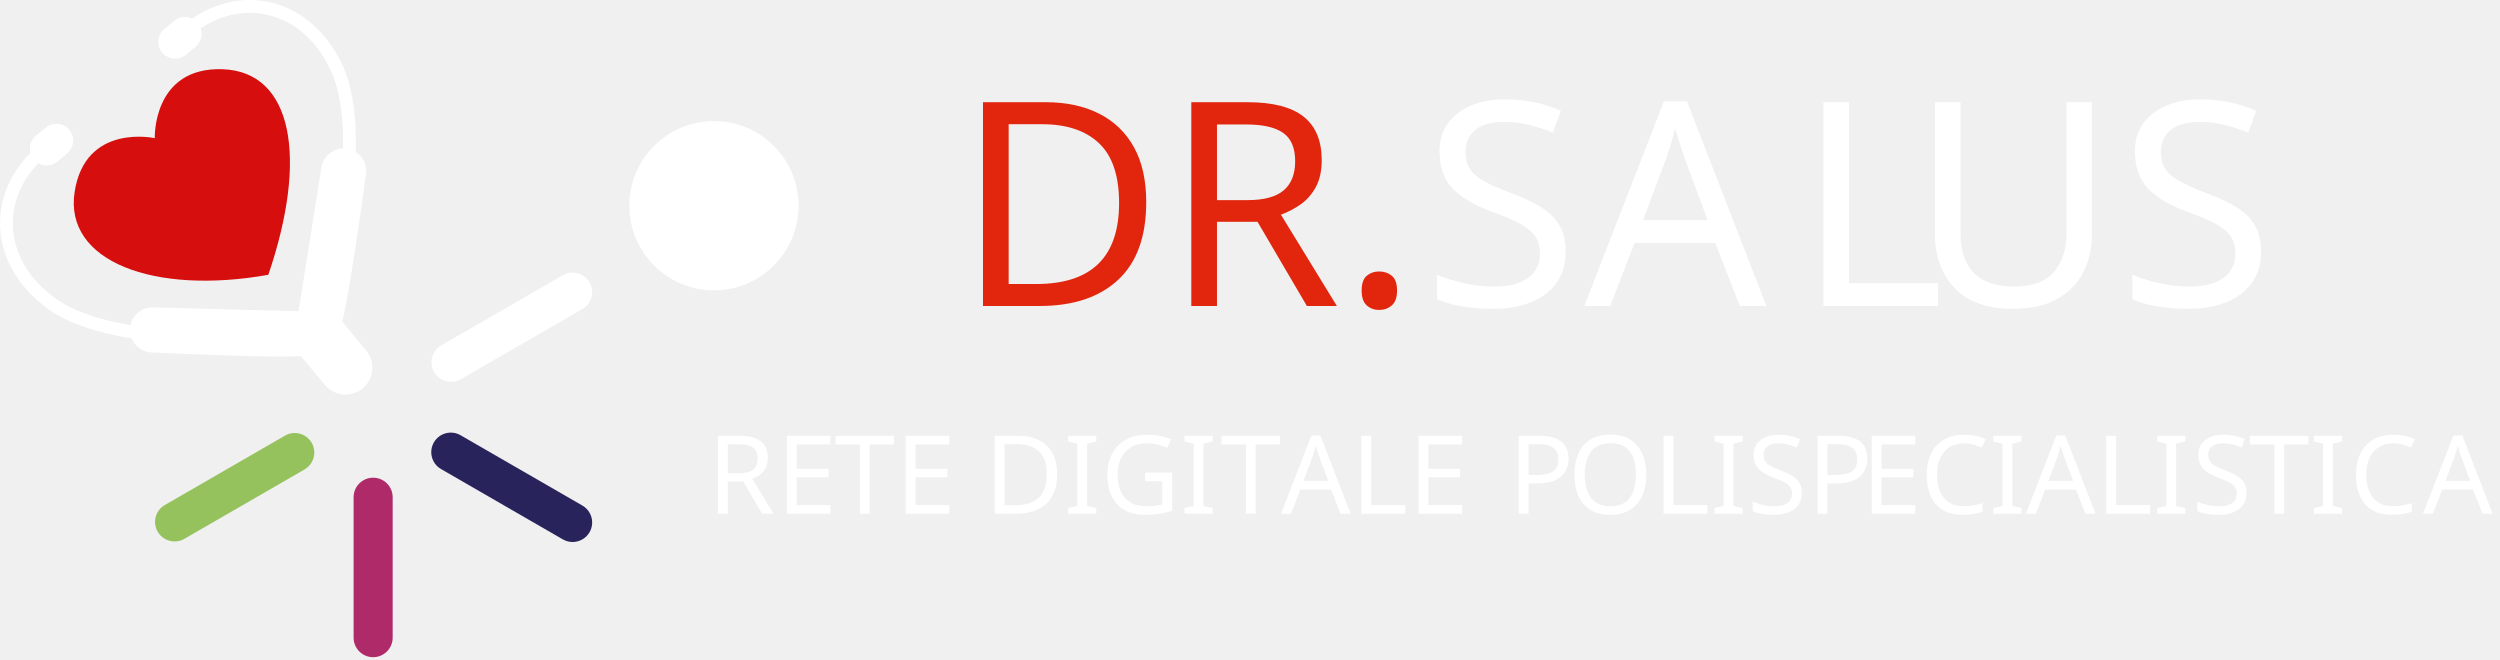
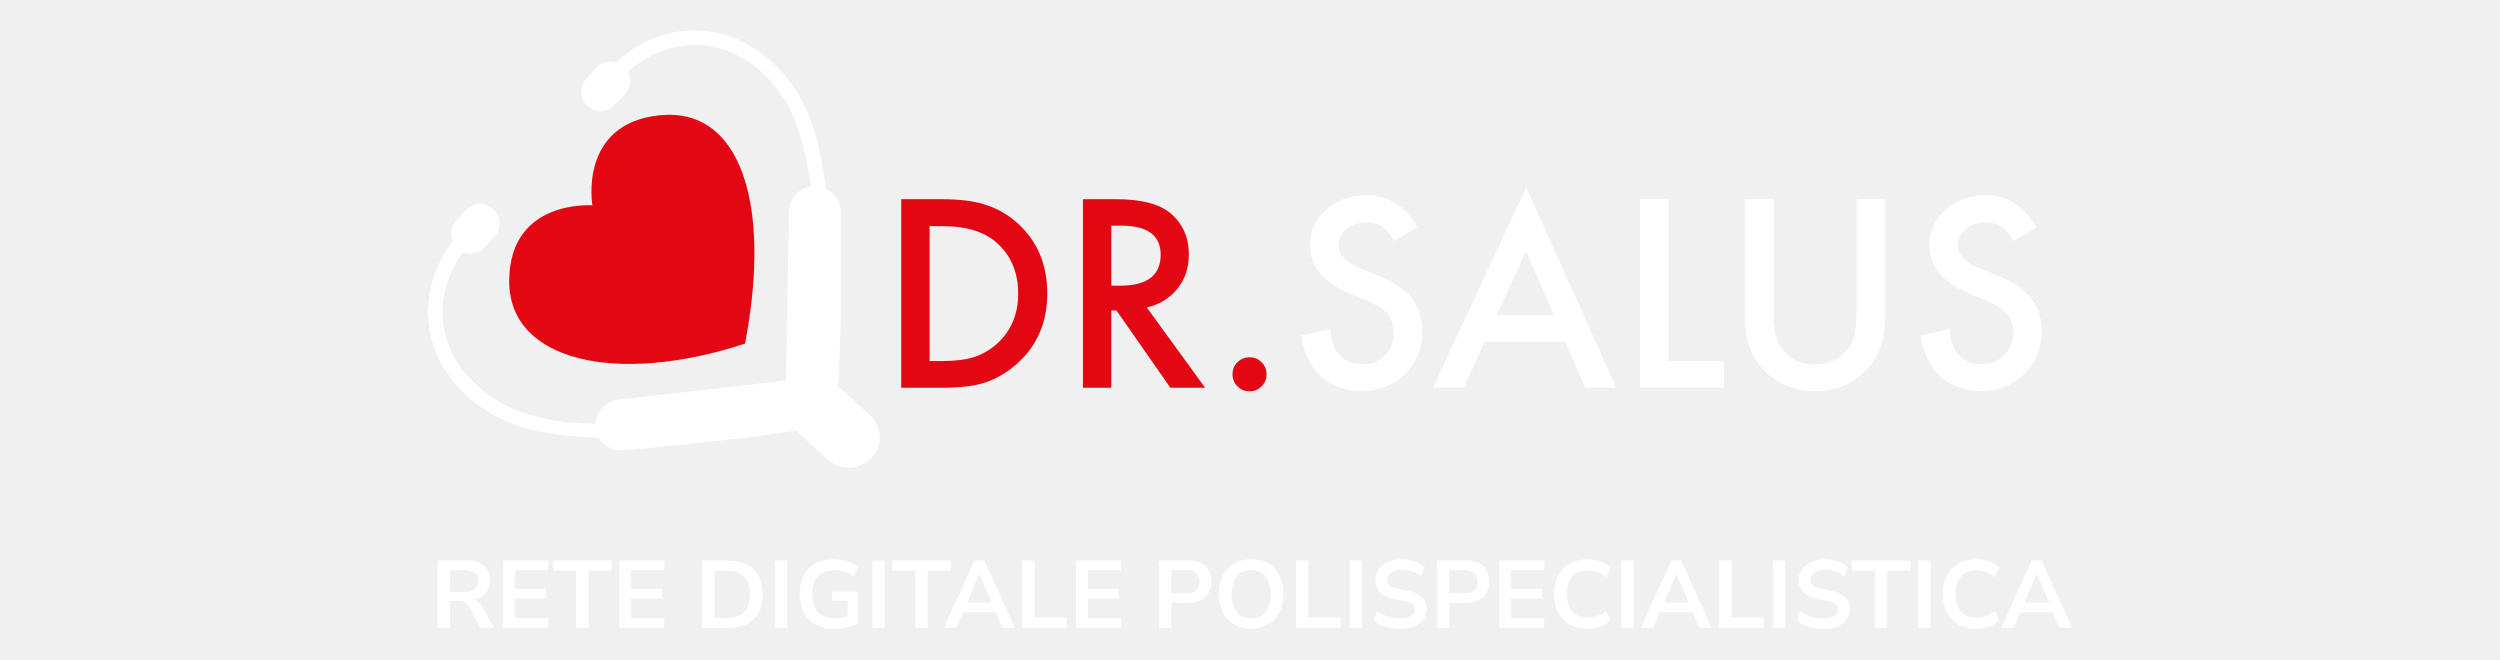
- <svg xmlns="http://www.w3.org/2000/svg" width="1058px" height="279px" viewBox="0 0 1058 279" version="1.1">
-   <g id="Page-1" stroke="none" stroke-width="1" fill="none" fill-rule="evenodd">
-     <g id="dr_salus_logo">
-       <text id="RETE-DIGITALE-POLISPECIALISTICA" font-family="LucidaGrande, Lucida Grande" font-size="46.164" font-weight="normal" fill="#FFFFFF">
-         <tspan x="299.352" y="217.399">R</tspan>
-         <tspan x="328.542" y="217.399" letter-spacing="-0.415">E</tspan>
-         <tspan x="353.148" y="217.399">TE DIGI</tspan>
-         <tspan x="516.503" y="217.399" letter-spacing="-3.555">T</tspan>
-         <tspan x="542.139" y="217.399">ALE </tspan>
-         <tspan x="638.232" y="217.399" letter-spacing="-0.277">P</tspan>
-         <tspan x="663.472" y="217.399">OLISP</tspan>
-         <tspan x="787.628" y="217.399" letter-spacing="-0.092">E</tspan>
-         <tspan x="812.556" y="217.399">CIALI</tspan>
-         <tspan x="927.561" y="217.399" letter-spacing="-0.692">S</tspan>
-         <tspan x="951.731" y="217.399">TI</tspan>
-         <tspan x="994.221" y="217.399" letter-spacing="-0.739">C</tspan>
-         <tspan x="1025.424" y="217.399">A</tspan>
-       </text>
-       <text id="DR.SALUS" font-family="Futura-Medium, Futura" font-size="120.769" font-weight="400">
-         <tspan x="404.287" y="129.488" fill="#E1260D">DR.</tspan>
-         <tspan x="601.953" y="129.488" letter-spacing="-0.942" fill="#FFFFFF">S</tspan>
-         <tspan x="670.477" y="129.488" fill="#FFFFFF">A</tspan>
-         <tspan x="759.934" y="129.488" letter-spacing="-2.729" fill="#FFFFFF">L</tspan>
-         <tspan x="807.977" y="129.488" fill="#FFFFFF">US</tspan>
-       </text>
-       <g id="Group-31" transform="translate(-0, 0)">
-         <path d="M157.912,202.161 C153.346,202.161 149.645,205.862 149.645,210.428 L149.645,269.853 C149.645,274.419 153.346,278.12 157.912,278.12 C162.478,278.12 166.179,274.419 166.179,269.853 L166.179,210.428 C166.179,205.862 162.478,202.161 157.912,202.161" id="Fill-1" fill="#AF2A69" />
-         <path d="M194.913,184.19 C190.97,181.907 185.903,183.257 183.62,187.216 C181.337,191.172 182.693,196.226 186.646,198.509 L238.201,228.27 C239.503,229.022 240.924,229.377 242.329,229.377 C245.183,229.377 247.963,227.895 249.494,225.244 C251.778,221.288 250.421,216.234 246.468,213.951 L194.913,184.19 Z" id="Fill-3" fill="#29235C" />
-         <path d="M249.494,119.492 C247.211,115.539 242.154,114.177 238.201,116.466 L186.746,146.163 C182.793,148.443 181.437,153.5 183.72,157.456 C185.25,160.107 188.028,161.589 190.886,161.589 C192.287,161.589 193.711,161.234 195.013,160.481 L246.468,130.785 C250.421,128.505 251.777,123.448 249.494,119.492" id="Fill-5" fill="#FFFFFF" />
-         <path d="M66.726,225.012 C68.257,227.663 71.037,229.146 73.892,229.146 C75.297,229.146 76.717,228.79 78.019,228.038 L128.877,198.674 C132.83,196.391 134.186,191.334 131.903,187.381 C129.62,183.425 124.556,182.076 120.61,184.355 L69.752,213.719 C65.799,216.002 64.443,221.059 66.726,225.012" id="Fill-7" fill="#96C25E" />
-         <path d="M337.948,87.058 C337.948,106.835 321.915,122.868 302.138,122.868 C282.361,122.868 266.329,106.835 266.329,87.058 C266.329,67.281 282.361,51.248 302.138,51.248 C321.915,51.248 337.948,67.281 337.948,87.058" id="Fill-9" fill="#FFFFFF" />
-         <path d="M94.16,29.293 C64.49,28.305 65.495,58.464 65.495,58.464 C65.495,58.464 36.029,51.955 31.569,81.305 C27.109,110.655 65.141,124.911 113.552,116.297 C130.514,66.649 123.83,30.281 94.16,29.293" id="Fill-11" fill="#D70E0E" />
-         <path d="M127.559,145.079 C124.405,145.362 49.971,151.778 20.767,131.039 C6.912,121.199 -0.642,107.19 0.043,92.605 C0.715,78.301 9.204,65.094 22.752,57.271 L25.436,61.92 C13.48,68.826 5.992,80.389 5.406,92.857 C4.799,105.767 11.358,117.773 23.875,126.661 C51.468,146.257 126.326,139.8 127.079,139.733 L127.559,145.079 Z" id="Fill-13" fill="#FFFFFF" />
-         <path d="M23.875,126.661 C11.358,117.772 4.798,105.766 5.405,92.856 C5.992,80.389 13.479,68.825 25.435,61.92 L23.768,59.031 C11.272,66.535 3.455,78.895 2.827,92.275 C2.175,106.177 9.374,119.529 22.58,128.907 C50.415,148.674 121.36,142.559 124.367,142.289 L124.157,139.952 C110.085,140.922 48.373,144.059 23.875,126.661" id="Fill-15" fill="#FFFFFF" />
-         <path d="M139.283,135.336 C140.139,132.287 160.073,60.285 145.03,27.779 C137.893,12.356 125.504,2.366 111.039,0.369 C96.854,-1.59 82.317,4.338 72.146,16.225 L76.225,19.715 C85.203,9.225 97.941,3.981 110.306,5.687 C123.108,7.454 133.711,16.1 140.158,30.033 C154.371,60.747 134.319,133.157 134.115,133.886 L139.283,135.336 Z" id="Fill-17" fill="#FFFFFF" />
-         <path d="M140.158,30.033 C133.711,16.1 123.109,7.454 110.306,5.687 C97.941,3.981 85.203,9.225 76.225,19.715 L73.691,17.547 C83.355,6.636 96.937,1.214 110.206,3.046 C123.993,4.95 135.801,14.471 142.603,29.171 C156.941,60.154 137.941,128.781 137.126,131.687 L134.866,131.053 C138.396,117.397 152.777,57.302 140.158,30.033" id="Fill-19" fill="#FFFFFF" />
-         <path d="M136.027,70.882 C133.272,88.3 126.451,131.39 126.361,131.712 C126.028,131.741 82.418,130.558 64.79,130.079 C60.493,129.962 56.657,132.734 55.412,136.849 C53.614,142.789 57.868,148.837 64.067,149.135 C81.827,149.991 114.146,151.363 127.392,150.735 L137.478,162.872 C141.489,167.699 148.654,168.361 153.482,164.349 C158.31,160.338 158.971,153.172 154.959,148.345 L144.874,136.208 C147.916,123.301 152.484,91.277 154.894,73.66 C155.735,67.511 150.568,62.222 144.399,62.902 C140.127,63.373 136.699,66.636 136.027,70.882" id="Fill-21" fill="#FFFFFF" />
-         <path d="M15.231,57.52 L19.37,54.081 C22.371,51.587 26.825,51.998 29.318,54.999 C31.812,58 31.401,62.454 28.4,64.948 L24.261,68.387 C21.26,70.881 16.806,70.47 14.313,67.469 C11.819,64.468 12.23,60.014 15.231,57.52" id="Fill-23" fill="#FFFFFF" />
-         <path d="M19.37,54.081 L15.231,57.52 C12.231,60.014 11.819,64.468 14.313,67.469 L29.319,54.999 C26.825,51.998 22.371,51.587 19.37,54.081" id="Fill-25" fill="#FFFFFF" />
-         <path d="M69.629,12.317 L73.768,8.878 C76.769,6.384 81.223,6.795 83.716,9.796 C86.21,12.797 85.799,17.251 82.798,19.745 L78.659,23.184 C75.658,25.678 71.204,25.267 68.711,22.266 C66.217,19.265 66.628,14.811 69.629,12.317" id="Fill-27" fill="#FFFFFF" />
-         <path d="M73.768,8.878 L69.629,12.317 C66.628,14.811 66.217,19.265 68.711,22.266 L83.717,9.797 C81.223,6.796 76.769,6.384 73.768,8.878" id="Fill-29" fill="#FFFFFF" />
-       </g>
-     </g>
+ <svg xmlns="http://www.w3.org/2000/svg" version="1.1" id="Layer_1" x="0px" y="0px" viewBox="0 0 1058 279" style="enable-background:new 0 0 1058 279;" xml:space="preserve">
+   <style type="text/css">
+ 	.st0{fill:#FFFFFF;}
+ 	.st1{fill:#E30613;}
+ </style>
+   <g>
+     <path class="st0" d="M185.2,265.7v-28.5h12.4c3.1,0,5.5,0.7,7.2,2.2c1.7,1.5,2.5,3.6,2.5,6.3c0,2.1-0.6,3.9-1.7,5.3   c-1.1,1.4-2.7,2.3-4.8,2.8c1.4,0.4,2.5,1.5,3.4,3.1l4.8,8.8h-5.7l-4.9-9.1c-0.5-0.9-1.1-1.5-1.7-1.8c-0.7-0.3-1.5-0.5-2.5-0.5h-3.8   v11.4H185.2z M190.4,250.5h6.3c3.8,0,5.7-1.5,5.7-4.6c0-3-1.9-4.6-5.7-4.6h-6.3V250.5z" />
+     <polygon class="st0" points="213,265.7 213,237.2 232,237.2 232,241.3 218,241.3 218,249.2 231.1,249.2 231.1,253.3 218,253.3    218,261.6 232,261.6 232,265.7  " />
+     <polygon class="st0" points="243.8,265.7 243.8,241.5 234,241.5 234,237.2 258.8,237.2 258.8,241.5 249,241.5 249,265.7  " />
+     <polygon class="st0" points="262.1,265.7 262.1,237.2 281.1,237.2 281.1,241.3 267.1,241.3 267.1,249.2 280.2,249.2 280.2,253.3    267.1,253.3 267.1,261.6 281.1,261.6 281.1,265.7  " />
+     <path class="st0" d="M297.2,265.7v-28.5h10.6c4.8,0,8.5,1.2,11.1,3.7c2.6,2.5,3.9,6,3.9,10.6c0,4.6-1.3,8.1-3.9,10.6   c-2.6,2.5-6.3,3.7-11.1,3.7H297.2z M302.4,261.5h5.1c6.6,0,9.9-3.3,9.9-10c0-6.6-3.3-10-9.9-10h-5.1V261.5z" />
+     <rect x="328" y="237.2" class="st0" width="5.2" height="28.5" />
+     <path class="st0" d="M353.1,266.1c-3.2,0-5.8-0.6-8-1.8c-2.2-1.2-3.8-2.9-5-5.1c-1.1-2.2-1.7-4.8-1.7-7.8c0-3,0.6-5.6,1.7-7.8   c1.2-2.2,2.8-3.9,5-5.1c2.2-1.2,4.8-1.8,7.9-1.8c2,0,3.9,0.3,5.6,0.9c1.8,0.6,3.2,1.4,4.4,2.4l-1.7,4c-1.3-1-2.6-1.7-3.9-2.1   c-1.3-0.4-2.8-0.6-4.4-0.6c-3,0-5.3,0.9-6.9,2.6c-1.6,1.8-2.3,4.3-2.3,7.6c0,3.3,0.8,5.8,2.4,7.6c1.6,1.7,4,2.6,7.1,2.6   c0.9,0,1.8-0.1,2.7-0.2c0.9-0.1,1.9-0.4,2.8-0.7v-6.6h-6.6v-3.8h10.9V264c-1.3,0.6-2.9,1.2-4.7,1.5   C356.7,266,354.9,266.1,353.1,266.1" />
+     <rect x="369.2" y="237.2" class="st0" width="5.2" height="28.5" />
+     <polygon class="st0" points="387.4,265.7 387.4,241.5 377.6,241.5 377.6,237.2 402.4,237.2 402.4,241.5 392.6,241.5 392.6,265.7     " />
+     <path class="st0" d="M399.5,265.7l12.9-28.5h4.2l12.9,28.5h-5.3l-2.8-6.6h-13.9l-2.8,6.6H399.5z M414.4,242.8l-5.1,12.2h10.4   L414.4,242.8L414.4,242.8z" />
+     <polygon class="st0" points="432.6,265.7 432.6,237.2 437.8,237.2 437.8,261.3 451.5,261.3 451.5,265.7  " />
+     <polygon class="st0" points="455.4,265.7 455.4,237.2 474.4,237.2 474.4,241.3 460.4,241.3 460.4,249.2 473.5,249.2 473.5,253.3    460.4,253.3 460.4,261.6 474.4,261.6 474.4,265.7  " />
+     <path class="st0" d="M490.5,265.7v-28.5h12.4c3.1,0,5.5,0.8,7.2,2.3c1.7,1.6,2.5,3.8,2.5,6.6c0,2.8-0.8,5-2.5,6.6   c-1.7,1.6-4.1,2.4-7.2,2.4h-7.2v10.7H490.5z M495.7,251h6.4c3.7,0,5.6-1.6,5.6-4.9c0-3.2-1.9-4.8-5.6-4.8h-6.4V251z" />
+     <path class="st0" d="M529.5,266.1c-2.8,0-5.2-0.6-7.2-1.8c-2.1-1.2-3.7-2.9-4.8-5.1s-1.7-4.8-1.7-7.8c0-3,0.6-5.6,1.7-7.8   c1.1-2.2,2.7-3.9,4.8-5.1c2-1.2,4.5-1.8,7.2-1.8c2.8,0,5.2,0.6,7.2,1.8c2.1,1.2,3.6,2.9,4.8,5.1c1.1,2.2,1.7,4.8,1.7,7.7   c0,3-0.6,5.6-1.7,7.8c-1.1,2.2-2.7,3.9-4.8,5.1C534.7,265.5,532.2,266.1,529.5,266.1 M529.5,261.7c2.6,0,4.7-0.9,6.1-2.7   c1.5-1.8,2.2-4.3,2.2-7.5c0-3.2-0.7-5.7-2.2-7.5c-1.4-1.8-3.5-2.7-6.1-2.7c-2.6,0-4.7,0.9-6.1,2.7c-1.5,1.8-2.2,4.3-2.2,7.5   c0,3.2,0.7,5.7,2.2,7.5C524.8,260.8,526.8,261.7,529.5,261.7" />
+     <polygon class="st0" points="548.4,265.7 548.4,237.2 553.6,237.2 553.6,261.3 567.3,261.3 567.3,265.7  " />
+     <rect x="571.2" y="237.2" class="st0" width="5.2" height="28.5" />
+     <path class="st0" d="M592.4,266.1c-2.2,0-4.3-0.3-6.2-0.9c-1.9-0.6-3.5-1.4-4.9-2.4l1.6-4.1c1.3,0.9,2.8,1.7,4.4,2.2   c1.6,0.5,3.3,0.8,5.2,0.8c2.1,0,3.7-0.4,4.7-1.1c1-0.7,1.5-1.6,1.5-2.8c0-0.9-0.3-1.7-1-2.2c-0.7-0.5-1.9-1-3.5-1.3l-4.5-0.9   c-5.1-1.1-7.6-3.7-7.6-7.8c0-1.8,0.5-3.3,1.4-4.7c0.9-1.3,2.3-2.3,3.9-3.1c1.7-0.7,3.6-1.1,5.8-1.1c1.9,0,3.8,0.3,5.5,0.9   c1.7,0.6,3.1,1.4,4.2,2.4l-1.6,3.9c-2.2-1.9-5-2.8-8.2-2.8c-1.9,0-3.3,0.4-4.4,1.2c-1.1,0.8-1.6,1.8-1.6,3.1c0,1,0.3,1.7,1,2.3   c0.6,0.6,1.8,1,3.3,1.4l4.4,0.9c2.7,0.6,4.7,1.5,6,2.7c1.3,1.2,2,2.8,2,4.9c0,1.7-0.5,3.2-1.4,4.5c-0.9,1.3-2.2,2.3-3.9,3   C596.7,265.8,594.7,266.1,592.4,266.1" />
+     <path class="st0" d="M608.1,265.7v-28.5h12.4c3.1,0,5.5,0.8,7.2,2.3c1.7,1.6,2.5,3.8,2.5,6.6c0,2.8-0.9,5-2.5,6.6   c-1.7,1.6-4.1,2.4-7.2,2.4h-7.2v10.7H608.1z M613.3,251h6.4c3.7,0,5.6-1.6,5.6-4.9c0-3.2-1.9-4.8-5.6-4.8h-6.4V251z" />
+     <polygon class="st0" points="634.5,265.7 634.5,237.2 653.5,237.2 653.5,241.3 639.5,241.3 639.5,249.2 652.6,249.2 652.6,253.3    639.5,253.3 639.5,261.6 653.5,261.6 653.5,265.7  " />
+     <path class="st0" d="M671.9,266.1c-3,0-5.5-0.6-7.6-1.8c-2.1-1.2-3.7-2.9-4.9-5.1c-1.1-2.2-1.7-4.8-1.7-7.8c0-3,0.6-5.6,1.7-7.8   c1.1-2.2,2.8-3.9,4.9-5.1c2.1-1.2,4.7-1.8,7.6-1.8c1.9,0,3.7,0.3,5.4,0.9c1.7,0.6,3.1,1.4,4.2,2.6l-1.7,4.1c-1.2-1-2.5-1.8-3.7-2.2   c-1.3-0.5-2.6-0.7-4.1-0.7c-2.9,0-5.1,0.9-6.6,2.6c-1.5,1.7-2.3,4.2-2.3,7.4c0,3.2,0.8,5.7,2.3,7.4c1.5,1.8,3.7,2.6,6.6,2.6   c1.5,0,2.8-0.2,4.1-0.7c1.3-0.5,2.5-1.2,3.7-2.2l1.7,4.1c-1.1,1.1-2.5,1.9-4.2,2.5C675.6,265.8,673.8,266.1,671.9,266.1" />
+     <rect x="686.1" y="237.2" class="st0" width="5.2" height="28.5" />
+     <path class="st0" d="M694.4,265.7l12.9-28.5h4.2l12.9,28.5h-5.3l-2.8-6.6h-13.9l-2.8,6.6H694.4z M709.4,242.8l-5.1,12.2h10.4   L709.4,242.8L709.4,242.8z" />
+     <polygon class="st0" points="727.6,265.7 727.6,237.2 732.8,237.2 732.8,261.3 746.4,261.3 746.4,265.7  " />
+     <rect x="750.3" y="237.2" class="st0" width="5.2" height="28.5" />
+     <path class="st0" d="M771.5,266.1c-2.2,0-4.3-0.3-6.2-0.9c-1.9-0.6-3.5-1.4-4.9-2.4l1.6-4.1c1.3,0.9,2.8,1.7,4.4,2.2   c1.6,0.5,3.3,0.8,5.2,0.8c2.1,0,3.7-0.4,4.7-1.1c1-0.7,1.5-1.6,1.5-2.8c0-0.9-0.3-1.7-1-2.2c-0.7-0.5-1.9-1-3.5-1.3l-4.5-0.9   c-5.1-1.1-7.6-3.7-7.6-7.8c0-1.8,0.5-3.3,1.4-4.7c0.9-1.3,2.3-2.3,3.9-3.1c1.7-0.7,3.6-1.1,5.8-1.1c1.9,0,3.8,0.3,5.5,0.9   c1.7,0.6,3.1,1.4,4.2,2.4l-1.6,3.9c-2.2-1.9-5-2.8-8.2-2.8c-1.9,0-3.3,0.4-4.4,1.2c-1.1,0.8-1.6,1.8-1.6,3.1c0,1,0.3,1.7,1,2.3   c0.6,0.6,1.8,1,3.3,1.4l4.4,0.9c2.7,0.6,4.7,1.5,6,2.7c1.3,1.2,2,2.8,2,4.9c0,1.7-0.5,3.2-1.4,4.5c-0.9,1.3-2.2,2.3-3.9,3   C775.8,265.8,773.8,266.1,771.5,266.1" />
+     <polygon class="st0" points="793.5,265.7 793.5,241.5 783.7,241.5 783.7,237.2 808.5,237.2 808.5,241.5 798.7,241.5 798.7,265.7     " />
+     <rect x="811.8" y="237.2" class="st0" width="5.2" height="28.5" />
+     <path class="st0" d="M836.4,266.1c-3,0-5.5-0.6-7.6-1.8c-2.1-1.2-3.7-2.9-4.9-5.1c-1.1-2.2-1.7-4.8-1.7-7.8c0-3,0.6-5.6,1.7-7.8   c1.1-2.2,2.8-3.9,4.9-5.1c2.1-1.2,4.7-1.8,7.6-1.8c1.9,0,3.7,0.3,5.4,0.9c1.7,0.6,3.1,1.4,4.2,2.6l-1.7,4.1c-1.2-1-2.5-1.8-3.7-2.2   c-1.3-0.5-2.6-0.7-4.1-0.7c-2.9,0-5.1,0.9-6.6,2.6c-1.5,1.7-2.3,4.2-2.3,7.4c0,3.2,0.8,5.7,2.3,7.4c1.5,1.8,3.7,2.6,6.6,2.6   c1.5,0,2.8-0.2,4.1-0.7c1.3-0.5,2.5-1.2,3.7-2.2l1.7,4.1c-1.1,1.1-2.5,1.9-4.2,2.5C840.1,265.8,838.3,266.1,836.4,266.1" />
+     <path class="st0" d="M846.9,265.7l12.9-28.5h4.2l12.9,28.5h-5.3l-2.8-6.6H855l-2.8,6.6H846.9z M861.9,242.8l-5.1,12.2h10.4   L861.9,242.8L861.9,242.8z" />
+     <path class="st1" d="M381.4,164.1V84.3h16.8c8,0,14.4,0.8,19,2.4c5,1.6,9.5,4.2,13.6,7.9c8.2,7.5,12.4,17.4,12.4,29.6   c0,12.3-4.3,22.2-12.9,29.8c-4.3,3.8-8.8,6.4-13.5,7.9c-4.4,1.5-10.7,2.2-18.8,2.2H381.4z M393.4,152.8h5.4c5.4,0,9.9-0.6,13.5-1.7   c3.6-1.2,6.8-3.1,9.7-5.7c5.9-5.4,8.9-12.5,8.9-21.1c0-8.8-2.9-15.9-8.8-21.3c-5.3-4.9-13-7.3-23.3-7.3h-5.4V152.8z" />
+     <path class="st1" d="M485.3,130.1l24.7,34h-14.7l-22.8-32.7h-2.2v32.7h-12V84.3h14.1c10.5,0,18.2,2,22.9,5.9   c5.2,4.4,7.8,10.2,7.8,17.5c0,5.7-1.6,10.5-4.9,14.6C494.9,126.3,490.6,128.9,485.3,130.1 M470.3,120.9h3.8   c11.4,0,17.1-4.4,17.1-13.1c0-8.2-5.6-12.3-16.6-12.3h-4.3V120.9z" />
+     <path class="st1" d="M521.6,158.3c0-1.9,0.7-3.6,2.1-5c1.4-1.4,3.1-2.1,5.1-2.1c2,0,3.7,0.7,5.1,2.1c1.4,1.4,2.1,3.1,2.1,5.1   c0,2-0.7,3.7-2.1,5.1c-1.4,1.4-3.1,2.1-5.1,2.1c-2,0-3.7-0.7-5.1-2.1C522.3,162.1,521.6,160.4,521.6,158.3" />
+     <path class="st0" d="M599.8,96.2l-9.8,5.8c-1.8-3.2-3.6-5.2-5.2-6.2c-1.7-1.1-3.9-1.7-6.7-1.7c-3.3,0-6.1,0.9-8.3,2.8   c-2.2,1.9-3.3,4.2-3.3,7c0,3.9,2.9,7,8.7,9.4l8,3.3c6.5,2.6,11.2,5.8,14.2,9.6c3,3.8,4.5,8.4,4.5,13.9c0,7.3-2.4,13.4-7.3,18.2   c-4.9,4.8-11,7.2-18.4,7.2c-6.9,0-12.6-2.1-17.2-6.2c-4.4-4.1-7.2-9.9-8.3-17.3l12.2-2.7c0.6,4.7,1.5,7.9,2.9,9.7   c2.5,3.4,6.1,5.2,10.9,5.2c3.8,0,6.9-1.3,9.4-3.8c2.5-2.5,3.7-5.7,3.7-9.6c0-1.6-0.2-3-0.6-4.3c-0.4-1.3-1.1-2.5-2-3.6   c-0.9-1.1-2.1-2.1-3.5-3c-1.4-0.9-3.2-1.9-5.2-2.7l-7.7-3.2c-10.9-4.6-16.4-11.4-16.4-20.3c0-6,2.3-11,6.9-15   c4.6-4.1,10.3-6.1,17.1-6.1C587.5,82.7,594.7,87.2,599.8,96.2" />
+     <path class="st0" d="M662.5,144.7h-34.2l-8.9,19.4h-13l39.5-84.8l38.1,84.8h-13.2L662.5,144.7z M657.6,133.4l-11.8-27.1l-12.4,27.1   H657.6z" />
+     <polygon class="st0" points="706.1,84.3 706.1,152.8 729.5,152.8 729.5,164.1 694,164.1 694,84.3  " />
+     <path class="st0" d="M750.6,84.3v48.1c0,6.9,1.1,11.9,3.4,15c3.3,4.6,8,6.9,14.1,6.9c6.1,0,10.8-2.3,14.2-6.9   c2.2-3.1,3.4-8.1,3.4-15V84.3h12v51.4c0,8.4-2.6,15.3-7.9,20.8c-5.9,6.1-13.1,9.1-21.7,9.1c-8.6,0-15.8-3-21.7-9.1   c-5.2-5.4-7.9-12.4-7.9-20.8V84.3H750.6z" />
+     <path class="st0" d="M861.9,96.2l-9.8,5.8c-1.8-3.2-3.6-5.2-5.2-6.2c-1.7-1.1-3.9-1.7-6.7-1.7c-3.3,0-6.1,0.9-8.3,2.8   c-2.2,1.9-3.3,4.2-3.3,7c0,3.9,2.9,7,8.7,9.4l8,3.3c6.5,2.6,11.2,5.8,14.2,9.6c3,3.8,4.5,8.4,4.5,13.9c0,7.3-2.4,13.4-7.3,18.2   c-4.9,4.8-11,7.2-18.4,7.2c-6.9,0-12.6-2.1-17.2-6.2c-4.4-4.1-7.2-9.9-8.3-17.3l12.2-2.7c0.6,4.7,1.5,7.9,2.9,9.7   c2.5,3.4,6.1,5.2,10.9,5.2c3.8,0,6.9-1.3,9.4-3.8c2.5-2.5,3.7-5.7,3.7-9.6c0-1.6-0.2-3-0.6-4.3c-0.4-1.3-1.1-2.5-2-3.6   c-0.9-1.1-2.1-2.1-3.5-3c-1.4-0.9-3.2-1.9-5.2-2.7l-7.7-3.2c-10.9-4.6-16.4-11.4-16.4-20.3c0-6,2.3-11,6.9-15   c4.6-4.1,10.3-6.1,17.1-6.1C849.5,82.7,856.7,87.2,861.9,96.2" />
+     <path class="st1" d="M278.9,48.8c-34.2,3.7-28.2,38.1-28.2,38.1s-34.9-2.7-35.2,31.7c-0.4,34.4,45.6,44.6,99.8,26.8   C326.7,85.8,313.2,45.1,278.9,48.8" />
+     <path class="st0" d="M368.1,175.6l-13.5-12.3c1.4-15.3,1.4-52.8,1.3-73.4c0-4.5-2.7-8.3-6.4-10c-1.9-15.9-5.6-30.7-12.3-41.1   c-10.7-16.5-26.5-26-43.5-25.9c-12.1,0-23.7,4.9-32.9,13.5c-0.9-0.3-1.9-0.4-2.8-0.4c-2.1,0.1-4.1,1-5.7,2.7l-4.2,4.6   c-1.5,1.7-2.2,3.8-2.1,5.9c0.1,1.4,0.5,2.8,1.3,4c0.4,0.6,0.8,1.2,1.4,1.7c3.3,3,8.5,2.8,11.6-0.6l4.2-4.6c2.4-2.6,2.7-6.3,1.2-9.3   c5.9-5.3,12.8-8.9,20.1-10.5c2.6-0.6,5.3-0.8,8-0.9c15-0.1,28.6,8.2,38.2,23.1c0.3,0.5,0.6,1,0.9,1.5c0.1,0.2,0.2,0.3,0.3,0.5   c0.2,0.4,0.4,0.7,0.6,1.1c0.1,0.2,0.2,0.4,0.3,0.6c0.2,0.3,0.4,0.7,0.5,1c0.1,0.2,0.2,0.4,0.3,0.7c0.2,0.3,0.3,0.7,0.5,1.1   c0.1,0.2,0.2,0.5,0.3,0.7c0.2,0.4,0.3,0.7,0.5,1.1c0.1,0.2,0.2,0.4,0.3,0.7c0.2,0.4,0.3,0.8,0.5,1.2c0.1,0.2,0.2,0.4,0.2,0.6   c0.2,0.5,0.4,1,0.5,1.5c0,0.1,0.1,0.3,0.1,0.4c0.4,1.3,0.9,2.6,1.3,4c0,0.1,0.1,0.2,0.1,0.3c0.2,0.6,0.3,1.1,0.5,1.7   c0,0.2,0.1,0.3,0.1,0.5c0.1,0.5,0.3,1.1,0.4,1.6c0,0.2,0.1,0.4,0.1,0.5c0.1,0.5,0.3,1.1,0.4,1.6c0,0.2,0.1,0.3,0.1,0.5   c0.1,0.6,0.3,1.2,0.4,1.8c0,0.1,0.1,0.3,0.1,0.4c0.1,0.7,0.3,1.3,0.4,2c0,0.1,0,0.1,0,0.2c0.5,2.9,1,5.9,1.4,9   c-0.3,0.1-0.6,0.1-0.9,0.2c-4.8,1.2-8.2,5.5-8.3,10.5c-0.3,20.4-1.2,71-1.2,71.4c-0.4,0.1-50.6,5.8-70.9,8.1   c-5,0.6-8.9,4.4-9.7,9.3c0,0.3-0.1,0.6-0.1,1c-3.1-0.1-6.1-0.3-9.1-0.5c-0.1,0-0.1,0-0.2,0c-0.7-0.1-1.4-0.1-2-0.2   c-0.1,0-0.3,0-0.4,0c-0.6-0.1-1.2-0.1-1.8-0.2c-0.2,0-0.3,0-0.5-0.1c-0.6-0.1-1.1-0.1-1.7-0.2c-0.2,0-0.4-0.1-0.5-0.1   c-0.6-0.1-1.1-0.2-1.7-0.3c-0.2,0-0.3-0.1-0.5-0.1c-0.6-0.1-1.2-0.2-1.8-0.3c-0.1,0-0.2,0-0.3-0.1c-1.4-0.3-2.8-0.5-4.1-0.9   c-0.1,0-0.3-0.1-0.4-0.1c-0.5-0.1-1-0.3-1.6-0.4c-0.2-0.1-0.4-0.1-0.6-0.2c-0.4-0.1-0.9-0.2-1.3-0.4c-0.2-0.1-0.5-0.1-0.7-0.2   c-0.4-0.1-0.8-0.2-1.2-0.4c-0.2-0.1-0.5-0.2-0.7-0.2c-0.4-0.1-0.7-0.3-1.1-0.4c-0.2-0.1-0.5-0.2-0.7-0.3c-0.4-0.1-0.7-0.3-1.1-0.4   c-0.2-0.1-0.4-0.2-0.6-0.3c-0.4-0.2-0.8-0.3-1.1-0.5c-0.2-0.1-0.4-0.2-0.5-0.2c-0.5-0.2-1.1-0.5-1.6-0.8   c-15.8-8.2-25.3-20.9-26.7-35.8c-0.1-0.9-0.1-1.8-0.2-2.7c-0.2-9.3,2.9-18.5,8.7-26.4c3.1,1.3,6.8,0.6,9.1-2.1l4.2-4.6   c3-3.3,2.8-8.5-0.6-11.6c-0.2-0.2-0.5-0.3-0.7-0.5c-0.2-0.2-0.4-0.3-0.6-0.5c-3.3-1.9-7.6-1.4-10.2,1.5l-4.2,4.6   c-1.1,1.3-1.8,2.8-2,4.3c-0.2,1.5,0,3,0.6,4.3c-7.6,10-11.4,22-10.3,34.1c1.6,16.9,12.5,31.7,30,40.7c11,5.7,26.1,7.9,42.1,8.3   c2.1,3.5,6.1,5.9,10.6,5.4c20.5-1.9,57.8-5.6,72.9-8.4l13.5,12.3c5.4,4.9,13.7,4.5,18.6-0.9C373.8,188.8,373.4,180.4,368.1,175.6" />
  </g>
</svg>
